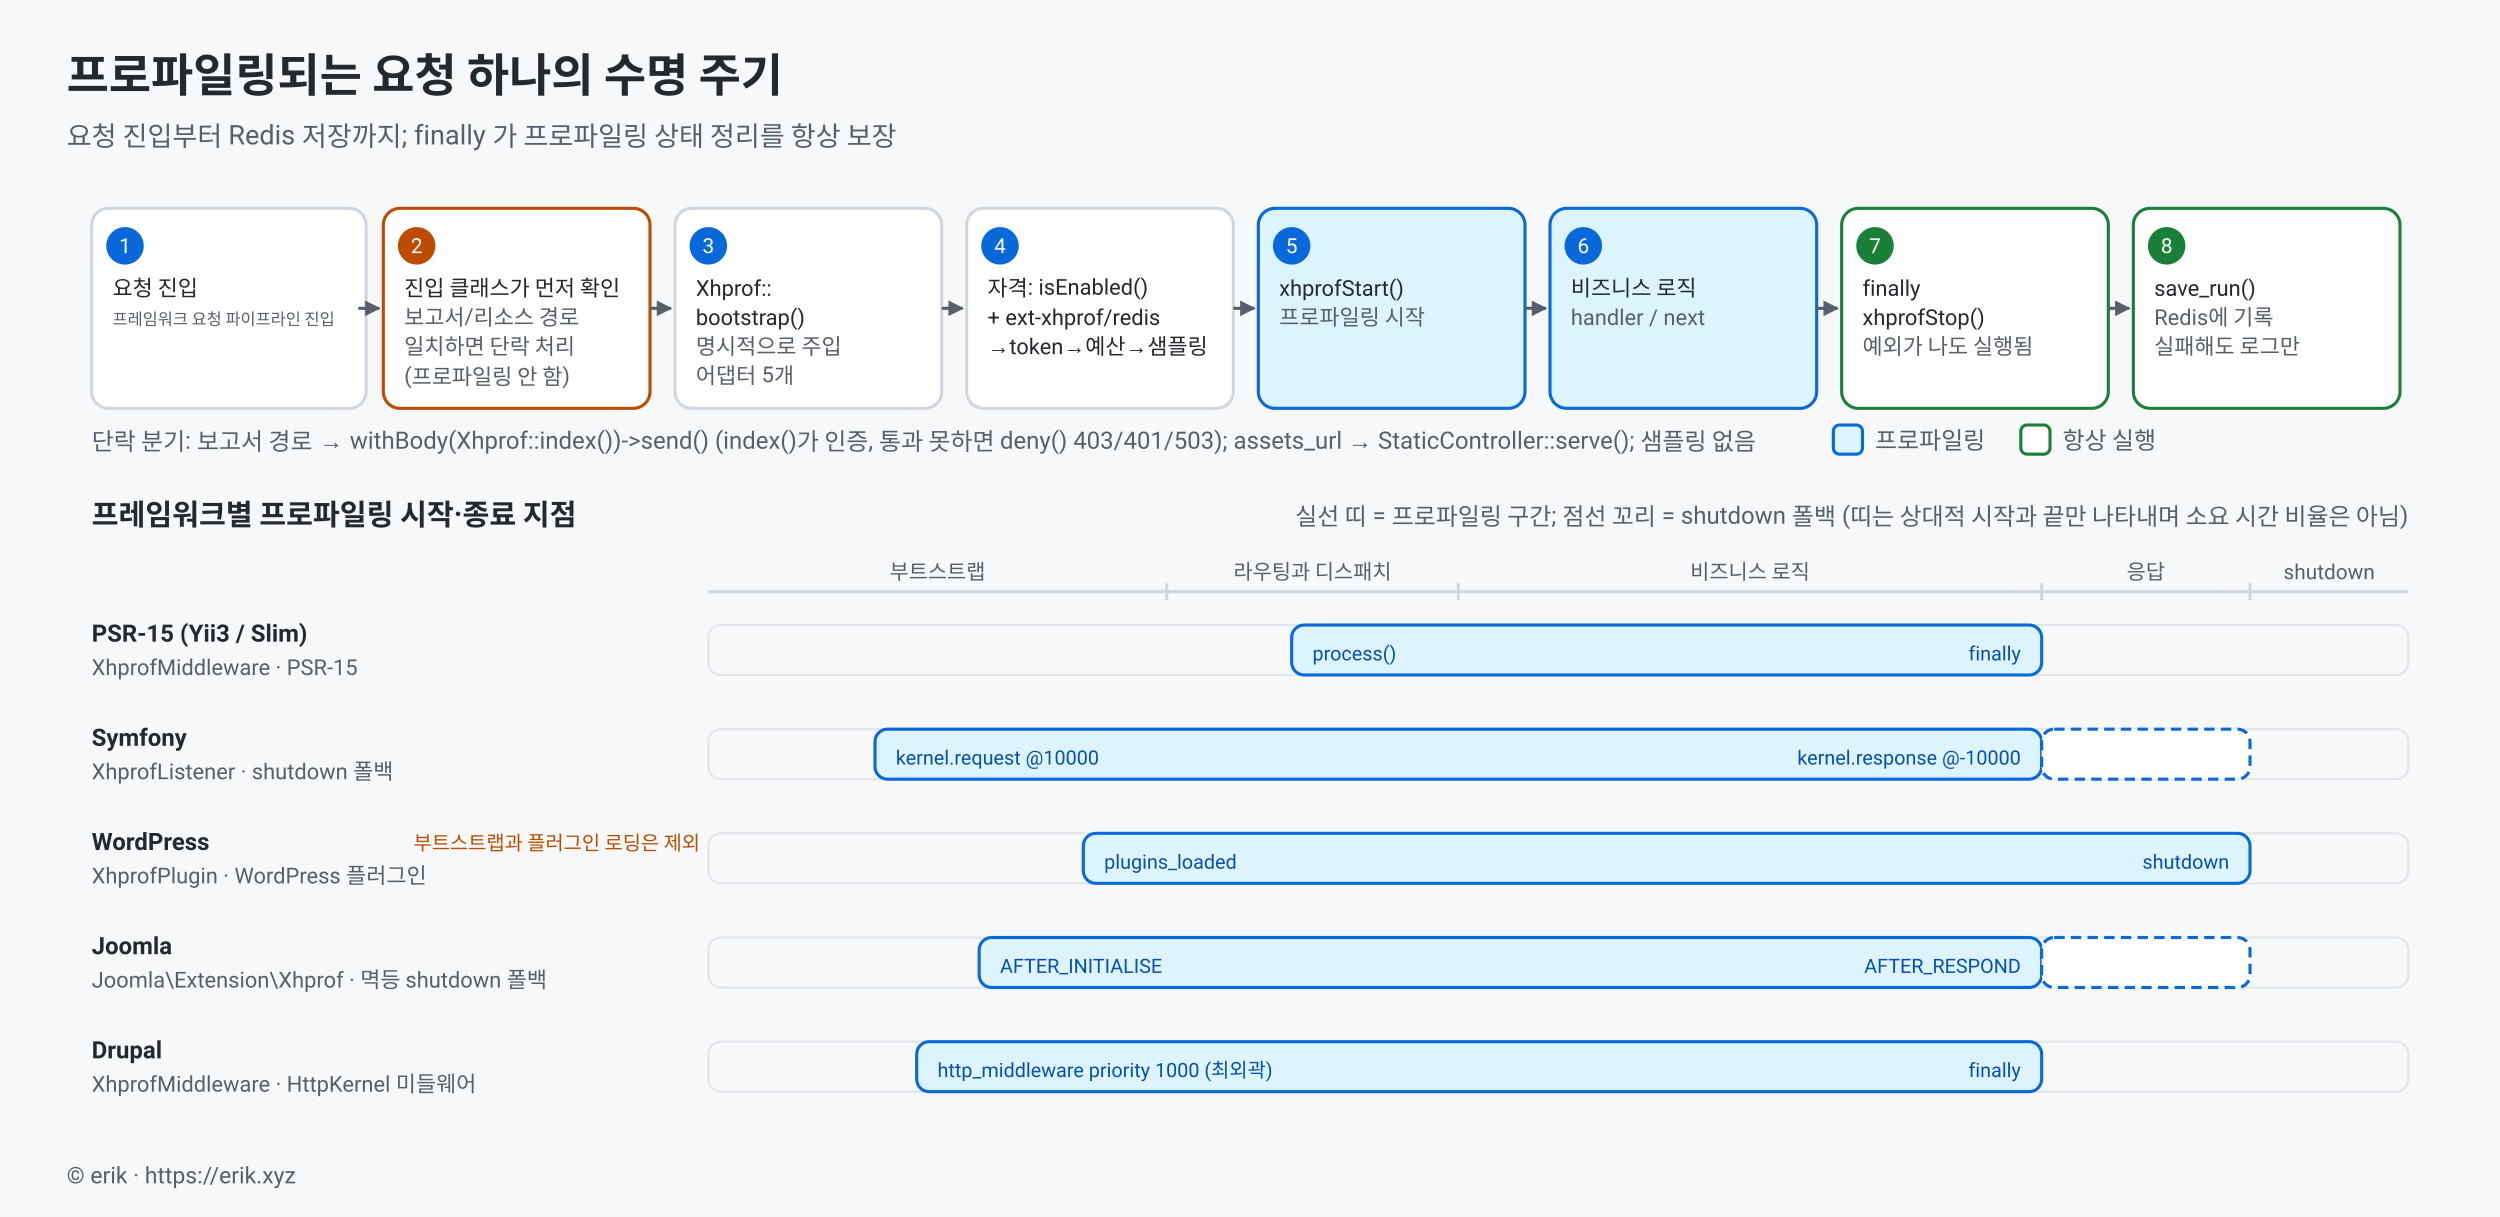
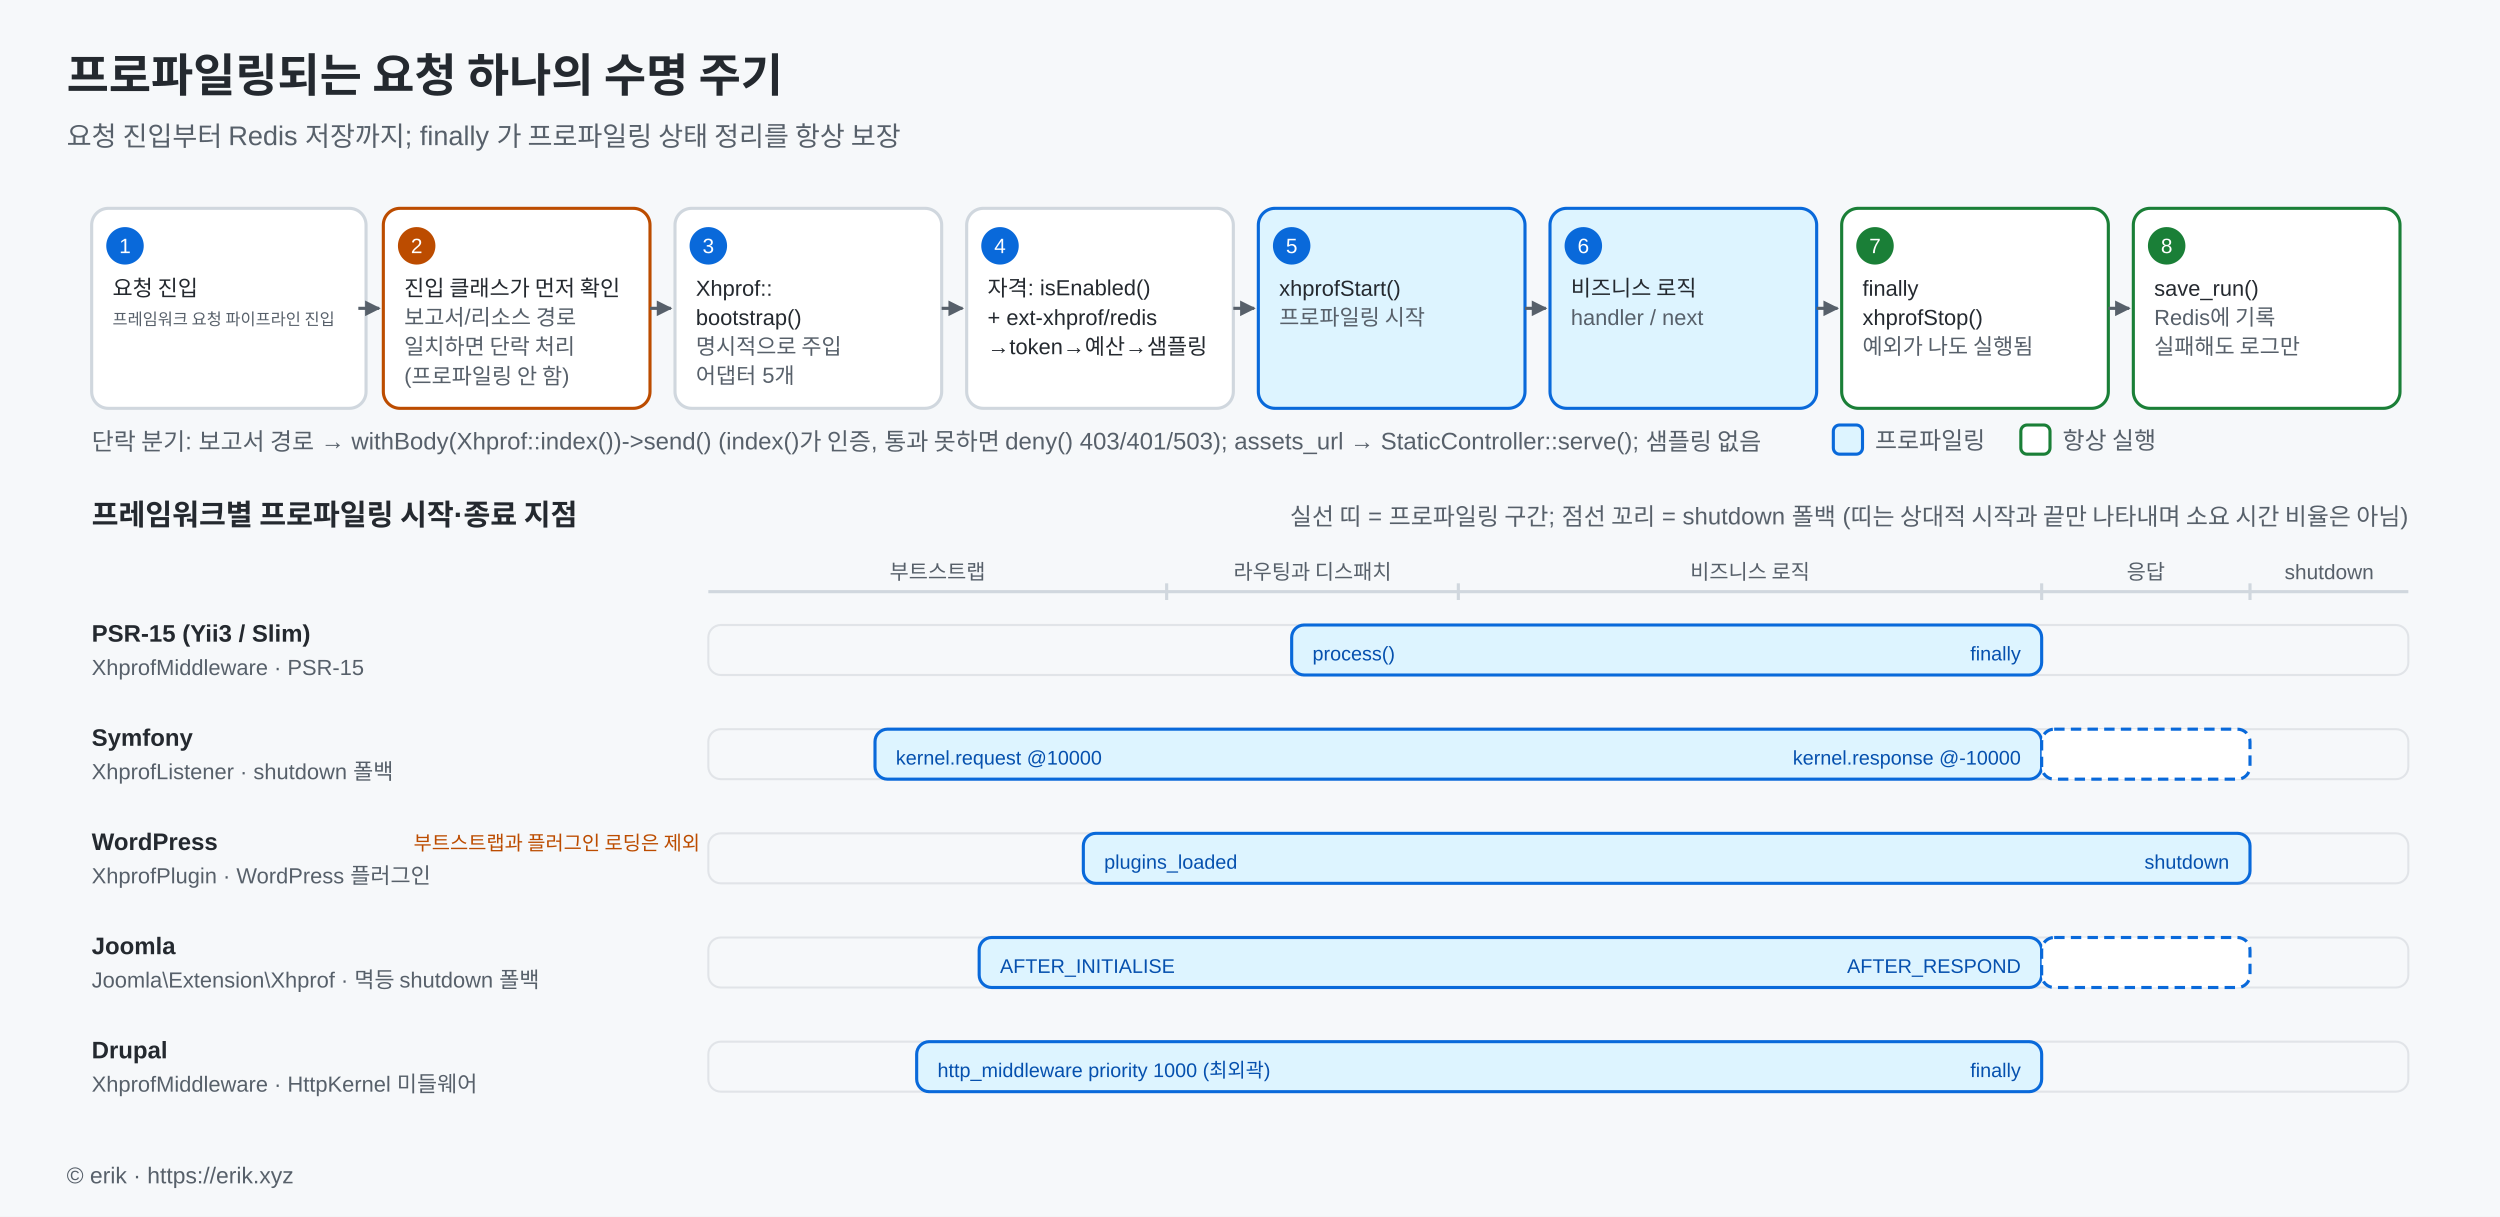
- <svg xmlns="http://www.w3.org/2000/svg" viewBox="0 0 1200 584" width="1200" height="584" role="img" font-family="-apple-system, BlinkMacSystemFont, &quot;Segoe UI&quot;, Roboto, &quot;Helvetica Neue&quot;, Arial, &quot;Noto Sans SC&quot;, &quot;PingFang SC&quot;, &quot;Microsoft YaHei&quot;, sans-serif">
+ <svg xmlns="http://www.w3.org/2000/svg" viewBox="0 0 1200 584" width="1200" height="584" role="img" font-family="Arial, &quot;Noto Sans CJK SC&quot;, -apple-system, BlinkMacSystemFont, &quot;Segoe UI&quot;, Roboto, &quot;Helvetica Neue&quot;, &quot;Noto Sans SC&quot;, &quot;PingFang SC&quot;, &quot;Microsoft YaHei&quot;, sans-serif">
  <defs>
    <marker id="lc-arrow" viewBox="0 0 10 10" refX="9" refY="5" markerWidth="5" markerHeight="5" orient="auto-start-reverse">
      <path d="M0,0 L10,5 L0,10 z" fill="#57606a" />
    </marker>
  </defs>
  <rect x="0" y="0" width="1200" height="584" fill="#f6f8fa" />
  <text x="32" y="44" font-size="22" font-weight="700" fill="#24292f">프로파일링되는 요청 하나의 수명 주기</text>
  <text x="32" y="70" font-size="13" fill="#57606a">요청 진입부터 Redis 저장까지; finally 가 프로파일링 상태 정리를 항상 보장</text>
  <rect x="44" y="100" width="131.7" height="96" rx="8" fill="#ffffff" stroke="#d0d7de" stroke-width="1.5" />
  <circle cx="60" cy="118" r="9" fill="#0969da" />
  <text x="60" y="121.5" font-size="10" fill="#ffffff" text-anchor="middle">1</text>
  <text x="54" y="142" font-size="10.5" fill="#24292f">요청 진입</text>
  <text x="54" y="156" font-size="7.87" fill="#57606a">프레임워크 요청 파이프라인 진입</text>
  <line x1="172" y1="148" x2="182" y2="148" stroke="#57606a" stroke-width="1.5" marker-end="url(#lc-arrow)" />
  <rect x="184" y="100" width="128" height="96" rx="8" fill="#ffffff" stroke="#bc4c00" stroke-width="1.5" />
  <circle cx="200" cy="118" r="9" fill="#bc4c00" />
  <text x="200" y="121.5" font-size="10" fill="#ffffff" text-anchor="middle">2</text>
  <text x="194" y="142" font-size="10.5" fill="#24292f">진입 클래스가 먼저 확인</text>
  <text x="194" y="156" font-size="10.5" fill="#57606a">보고서/리소스 경로</text>
  <text x="194" y="170" font-size="10.5" fill="#57606a">일치하면 단락 처리</text>
  <text x="194" y="184" font-size="10.5" fill="#57606a">(프로파일링 안 함)</text>
  <line x1="312" y1="148" x2="322" y2="148" stroke="#57606a" stroke-width="1.5" marker-end="url(#lc-arrow)" />
  <rect x="324" y="100" width="128" height="96" rx="8" fill="#ffffff" stroke="#d0d7de" stroke-width="1.5" />
  <circle cx="340" cy="118" r="9" fill="#0969da" />
  <text x="340" y="121.5" font-size="10" fill="#ffffff" text-anchor="middle">3</text>
  <text x="334" y="142" font-size="10.5" fill="#24292f">Xhprof::</text>
  <text x="334" y="156" font-size="10.5" fill="#24292f">bootstrap()</text>
  <text x="334" y="170" font-size="10.5" fill="#57606a">명시적으로 주입</text>
  <text x="334" y="184" font-size="10.5" fill="#57606a">어댑터 5개</text>
  <line x1="452" y1="148" x2="462" y2="148" stroke="#57606a" stroke-width="1.5" marker-end="url(#lc-arrow)" />
  <rect x="464" y="100" width="128" height="96" rx="8" fill="#ffffff" stroke="#d0d7de" stroke-width="1.5" />
  <circle cx="480" cy="118" r="9" fill="#0969da" />
  <text x="480" y="121.5" font-size="10" fill="#ffffff" text-anchor="middle">4</text>
  <text x="474" y="142" font-size="10.5" fill="#24292f">자격: isEnabled()</text>
  <text x="474" y="156" font-size="10.5" fill="#24292f">+ ext-xhprof/redis</text>
  <text x="474" y="170" font-size="10.5" fill="#24292f">→token→예산→샘플링</text>
  <line x1="592" y1="148" x2="602" y2="148" stroke="#57606a" stroke-width="1.5" marker-end="url(#lc-arrow)" />
  <rect x="604" y="100" width="128" height="96" rx="8" fill="#ddf4ff" stroke="#0969da" stroke-width="1.5" />
  <circle cx="620" cy="118" r="9" fill="#0969da" />
  <text x="620" y="121.5" font-size="10" fill="#ffffff" text-anchor="middle">5</text>
  <text x="614" y="142" font-size="10.5" fill="#24292f">xhprofStart()</text>
  <text x="614" y="156" font-size="10.5" fill="#57606a">프로파일링 시작</text>
  <line x1="732" y1="148" x2="742" y2="148" stroke="#57606a" stroke-width="1.5" marker-end="url(#lc-arrow)" />
  <rect x="744" y="100" width="128" height="96" rx="8" fill="#ddf4ff" stroke="#0969da" stroke-width="1.5" />
  <circle cx="760" cy="118" r="9" fill="#0969da" />
  <text x="760" y="121.5" font-size="10" fill="#ffffff" text-anchor="middle">6</text>
  <text x="754" y="142" font-size="10.5" fill="#24292f">비즈니스 로직</text>
  <text x="754" y="156" font-size="10.5" fill="#57606a">handler / next</text>
  <line x1="872" y1="148" x2="882" y2="148" stroke="#57606a" stroke-width="1.5" marker-end="url(#lc-arrow)" />
  <rect x="884" y="100" width="128" height="96" rx="8" fill="#ffffff" stroke="#1a7f37" stroke-width="1.5" />
  <circle cx="900" cy="118" r="9" fill="#1a7f37" />
  <text x="900" y="121.5" font-size="10" fill="#ffffff" text-anchor="middle">7</text>
  <text x="894" y="142" font-size="10.5" fill="#24292f">finally</text>
  <text x="894" y="156" font-size="10.5" fill="#24292f">xhprofStop()</text>
  <text x="894" y="170" font-size="10.5" fill="#57606a">예외가 나도 실행됨</text>
  <line x1="1012" y1="148" x2="1022" y2="148" stroke="#57606a" stroke-width="1.5" marker-end="url(#lc-arrow)" />
  <rect x="1024" y="100" width="128" height="96" rx="8" fill="#ffffff" stroke="#1a7f37" stroke-width="1.5" />
  <circle cx="1040" cy="118" r="9" fill="#1a7f37" />
  <text x="1040" y="121.5" font-size="10" fill="#ffffff" text-anchor="middle">8</text>
  <text x="1034" y="142" font-size="10.5" fill="#24292f">save_run()</text>
  <text x="1034" y="156" font-size="10.5" fill="#57606a">Redis에 기록</text>
  <text x="1034" y="170" font-size="10.5" fill="#57606a">실패해도 로그만</text>
  <text x="44" y="216" font-size="11.5" fill="#57606a">단락 분기: 보고서 경로 → withBody(Xhprof::index())-&gt;send() (index()가 인증, 통과 못하면 deny() 403/401/503); assets_url → StaticController::serve(); 샘플링 없음</text>
  <rect x="880" y="204" width="14" height="14" rx="3" fill="#ddf4ff" stroke="#0969da" stroke-width="1.5" />
  <text x="900" y="215.5" font-size="11.5" fill="#57606a">프로파일링</text>
  <rect x="970" y="204" width="14" height="14" rx="3" fill="#ffffff" stroke="#1a7f37" stroke-width="1.5" />
  <text x="990" y="215.5" font-size="11.5" fill="#57606a">항상 실행</text>
  <text x="44" y="252" font-size="14" font-weight="600" fill="#24292f">프레임워크별 프로파일링 시작·종료 지점</text>
  <text x="1156" y="252" font-size="11.5" fill="#57606a" text-anchor="end">실선 띠 = 프로파일링 구간; 점선 꼬리 = shutdown 폴백 (띠는 상대적 시작과 끝만 나타내며 소요 시간 비율은 아님)</text>
  <line x1="340" y1="284" x2="1156" y2="284" stroke="#d0d7de" stroke-width="1.5" />
  <line x1="560" y1="280" x2="560" y2="288" stroke="#d0d7de" stroke-width="1.5" />
  <line x1="700" y1="280" x2="700" y2="288" stroke="#d0d7de" stroke-width="1.5" />
  <line x1="980" y1="280" x2="980" y2="288" stroke="#d0d7de" stroke-width="1.5" />
  <line x1="1080" y1="280" x2="1080" y2="288" stroke="#d0d7de" stroke-width="1.5" />
  <text x="450" y="278" font-size="10" fill="#57606a" text-anchor="middle">부트스트랩</text>
  <text x="630" y="278" font-size="10" fill="#57606a" text-anchor="middle">라우팅과 디스패치</text>
  <text x="840" y="278" font-size="10" fill="#57606a" text-anchor="middle">비즈니스 로직</text>
  <text x="1030" y="278" font-size="10" fill="#57606a" text-anchor="middle">응답</text>
  <text x="1118" y="278" font-size="10" fill="#57606a" text-anchor="middle">shutdown</text>
  <text x="44" y="308" font-size="11.5" font-weight="600" fill="#24292f">PSR-15 (Yii3 / Slim)</text>
  <text x="44" y="324" font-size="10.5" fill="#57606a">XhprofMiddleware · PSR-15</text>
  <rect x="340" y="300" width="816" height="24" rx="6" fill="#f6f8fa" stroke="#e1e4e8" />
  <rect x="620" y="300" width="360" height="24" rx="6" fill="#ddf4ff" stroke="#0969da" stroke-width="1.5" />
  <text x="630" y="317" font-size="9.5" fill="#0550ae">process()</text>
  <text x="970" y="317" font-size="9.5" fill="#0550ae" text-anchor="end">finally</text>
  <text x="44" y="358" font-size="11.5" font-weight="600" fill="#24292f">Symfony</text>
  <text x="44" y="374" font-size="10.5" fill="#57606a">XhprofListener · shutdown 폴백</text>
  <rect x="340" y="350" width="816" height="24" rx="6" fill="#f6f8fa" stroke="#e1e4e8" />
  <rect x="420" y="350" width="560" height="24" rx="6" fill="#ddf4ff" stroke="#0969da" stroke-width="1.5" />
  <rect x="980" y="350" width="100" height="24" rx="6" fill="#ffffff" stroke="#0969da" stroke-width="1.5" stroke-dasharray="5 3" />
  <text x="430" y="367" font-size="9.5" fill="#0550ae">kernel.request @10000</text>
  <text x="970" y="367" font-size="9.5" fill="#0550ae" text-anchor="end">kernel.response @-10000</text>
  <text x="44" y="408" font-size="11.5" font-weight="600" fill="#24292f">WordPress</text>
  <text x="44" y="424" font-size="10.5" fill="#57606a">XhprofPlugin · WordPress 플러그인</text>
  <rect x="340" y="400" width="816" height="24" rx="6" fill="#f6f8fa" stroke="#e1e4e8" />
  <rect x="520" y="400" width="560" height="24" rx="6" fill="#ddf4ff" stroke="#0969da" stroke-width="1.5" />
  <text x="530" y="417" font-size="9.5" fill="#0550ae">plugins_loaded</text>
  <text x="1070" y="417" font-size="9.5" fill="#0550ae" text-anchor="end">shutdown</text>
  <text x="336" y="408" font-size="9.5" fill="#bc4c00" text-anchor="end">부트스트랩과 플러그인 로딩은 제외</text>
  <text x="44" y="458" font-size="11.5" font-weight="600" fill="#24292f">Joomla</text>
  <text x="44" y="474" font-size="10.5" fill="#57606a">Joomla\Extension\Xhprof · 멱등 shutdown 폴백</text>
  <rect x="340" y="450" width="816" height="24" rx="6" fill="#f6f8fa" stroke="#e1e4e8" />
  <rect x="470" y="450" width="510" height="24" rx="6" fill="#ddf4ff" stroke="#0969da" stroke-width="1.5" />
  <rect x="980" y="450" width="100" height="24" rx="6" fill="#ffffff" stroke="#0969da" stroke-width="1.5" stroke-dasharray="5 3" />
  <text x="480" y="467" font-size="9.5" fill="#0550ae">AFTER_INITIALISE</text>
  <text x="970" y="467" font-size="9.5" fill="#0550ae" text-anchor="end">AFTER_RESPOND</text>
  <text x="44" y="508" font-size="11.5" font-weight="600" fill="#24292f">Drupal</text>
  <text x="44" y="524" font-size="10.5" fill="#57606a">XhprofMiddleware · HttpKernel 미들웨어</text>
  <rect x="340" y="500" width="816" height="24" rx="6" fill="#f6f8fa" stroke="#e1e4e8" />
  <rect x="440" y="500" width="540" height="24" rx="6" fill="#ddf4ff" stroke="#0969da" stroke-width="1.5" />
  <text x="450" y="517" font-size="9.5" fill="#0550ae">http_middleware priority 1000 (최외곽)</text>
  <text x="970" y="517" font-size="9.5" fill="#0550ae" text-anchor="end">finally</text>
  <text x="32" y="568" font-size="11" fill="#57606a">© erik · https://erik.xyz</text>
</svg>
